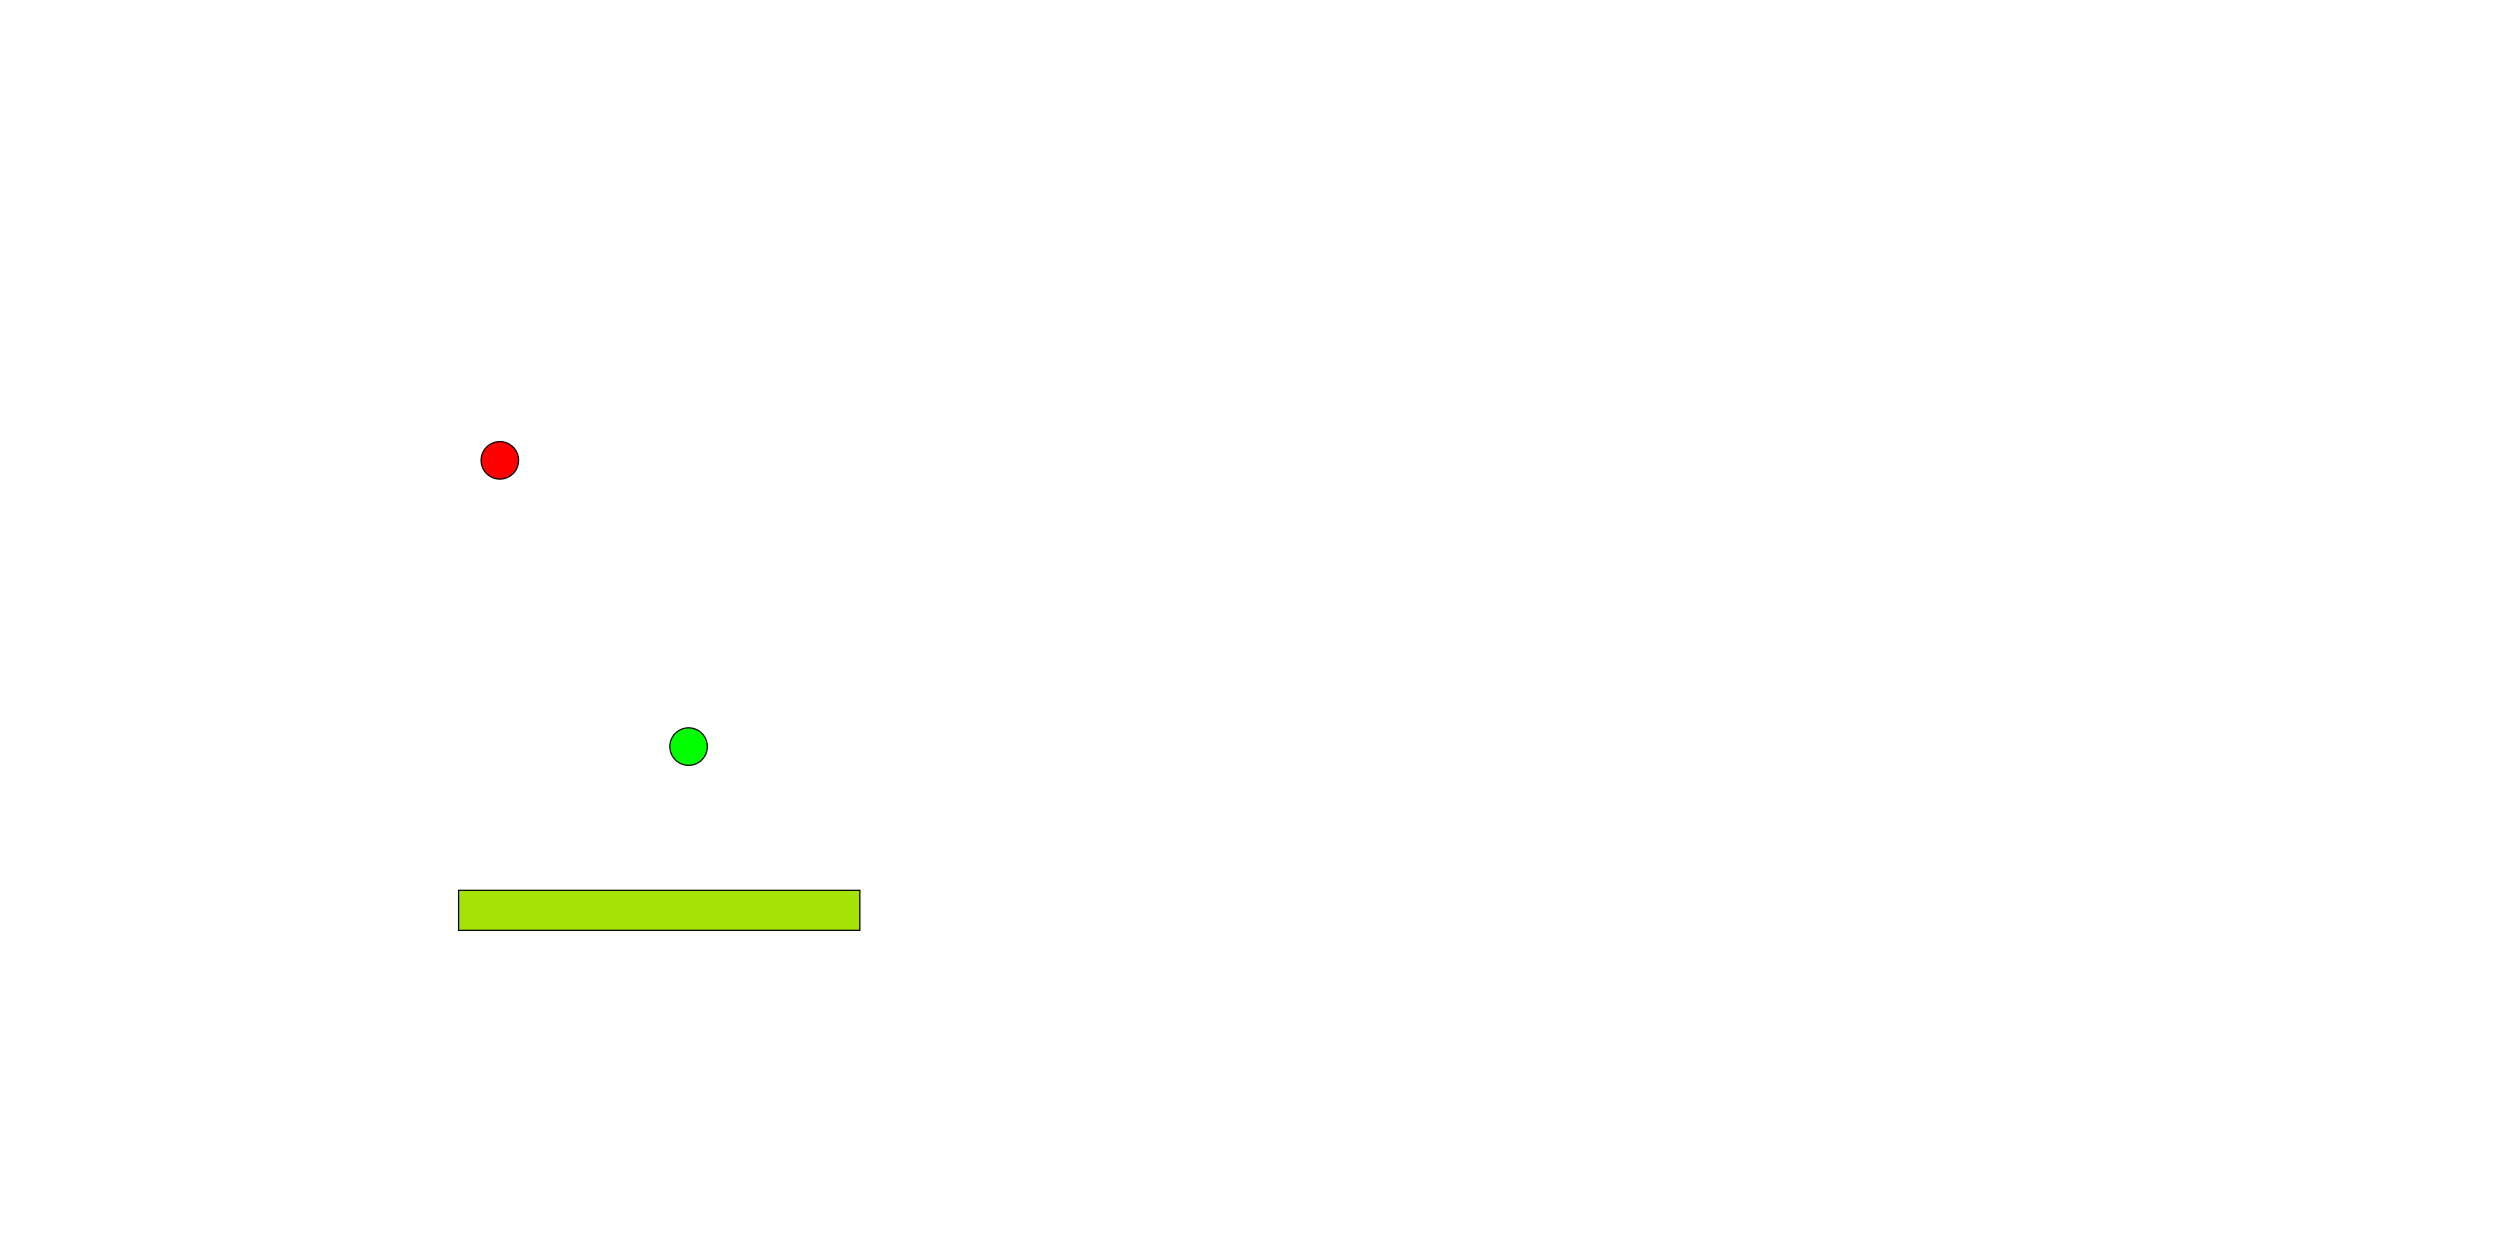
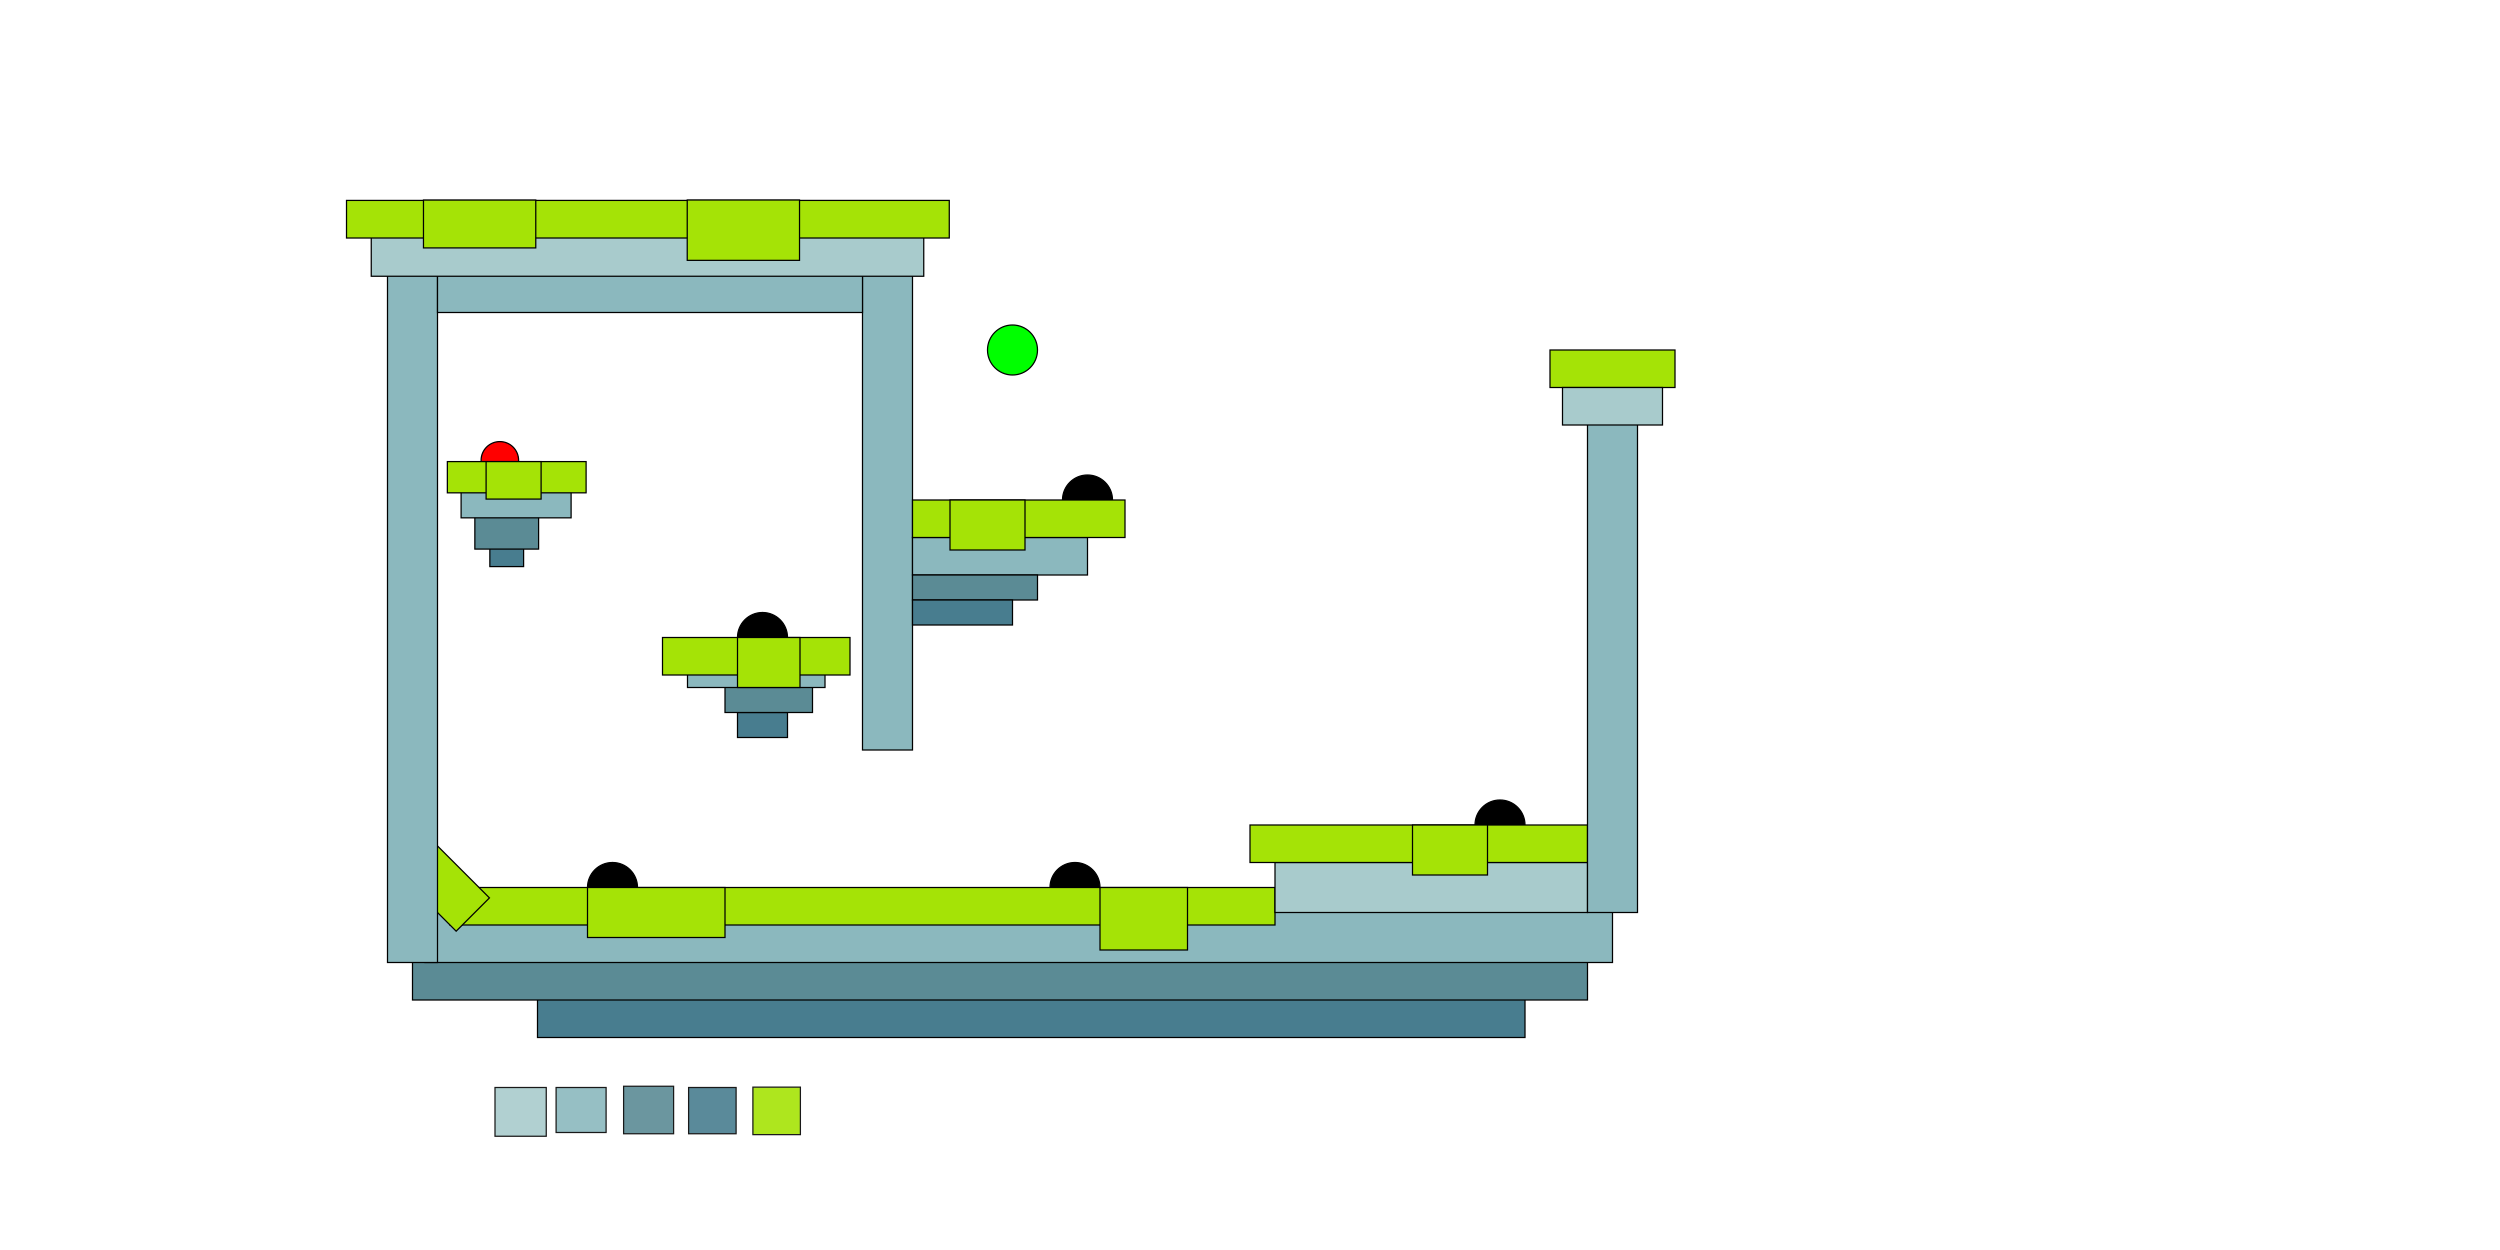
<svg xmlns="http://www.w3.org/2000/svg" width="2000" height="1000">
-   <g>
-     <ellipse ry="15" rx="15" id="svg_16" cy="597.268" cx="550.879" stroke="#000" fill="#00ff00" />
-     <ellipse ry="15" rx="15" id="svg_17" cy="368.268" cx="399.879" stroke="#000" fill="#ff0000" />
-     <rect id="svg_9" height="32" width="321" y="712.268" x="366.879" fill="#a5e306" stroke="#000" />
+   <g class="layer">
+     <ellipse class="tree3" cx="1200" cy="660" fill="#000000" id="svg_47" rx="20" ry="20" stroke="#000" />
+     <ellipse class="grass1" cx="860" cy="710" fill="#000000" id="svg_45" rx="20" ry="20" stroke="#000" />
+     <ellipse class="grass2" cx="490" cy="710" fill="#000000" id="svg_14" rx="20" ry="20" stroke="#000" transform="matrix(1 0 0 1 0 0)" />
+     <ellipse class="grass2" cx="870" cy="400" fill="#000000" id="svg_46" rx="20" ry="20" stroke="#000" />
+     <ellipse class="grass1" cx="610" cy="510" fill="#000000" id="svg_7" rx="20" ry="20" stroke="#000" />
+     <rect fill="#487d8f" height="20" id="svg_34" stroke="#000" width="40" x="590" y="570" />
+     <rect fill="#487d8f" height="18" id="svg_33" stroke="#000" width="27" x="391.88" y="435.27" />
+     <rect fill="#5b8b95" height="30" id="svg_32" stroke="#000" width="70" x="580" y="540" />
+     <rect fill="#5b8b95" height="29" id="svg_31" stroke="#000" width="51" x="379.88" y="410.27" />
+     <rect fill="#8bb8be" height="30" id="svg_30" stroke="#000" width="88" x="368.88" y="384.27" />
+     <rect fill="#487d8f" height="40" id="svg_24" stroke="#000" transform="matrix(1 0 0 1 0 0)" width="790" x="430" y="790" />
+     <rect fill="#5b8b95" height="40" id="svg_23" stroke="#000" transform="matrix(1 0 0 1 0 0)" width="940" x="330" y="760" />
+     <ellipse cx="810" cy="280" fill="#00ff00" id="svg_16" rx="20" ry="20" stroke="#000" />
+     <ellipse cx="399.88" cy="368.27" fill="#ff0000" id="svg_17" rx="15" ry="15" stroke="#000" />
+     <rect fill="#8bb8be" height="50" id="svg_10" stroke="#000" transform="matrix(1 0 0 1 0 0)" width="950" x="340" y="720" />
+     <rect fill="#a5e306" height="30" id="svg_9" stroke="#000" width="660" x="360" y="710" />
+     <rect fill="#5b8b95" height="38" id="svg_11" opacity="0.9" stroke="#000" width="40" x="498.88" y="869" />
+     <rect fill="#487d8f" height="37" id="svg_15" opacity="0.9" stroke="#000" width="38" x="550.88" y="870" />
+     <rect fill="#a5e306" height="37.66" id="svg_18" stroke="#000" transform="rotate(45 353.629 707.018)" width="69.6" x="318.83" y="688.19" />
+     <rect fill="#8bb8be" height="570" id="svg_19" stroke="#000" width="40" x="310" y="200" />
+     <rect fill="#8bb8be" height="400" id="svg_20" stroke="#000" width="40" x="690" y="200" />
+     <rect fill="#8bb8be" height="36" id="svg_21" opacity="0.9" stroke="#000" width="40" x="444.88" y="870" />
+     <rect fill="#a5e306" height="38" id="svg_22" opacity="0.9" stroke="#000" width="38" x="602.32" y="869.71" />
+     <rect fill="#8bb8be" height="50" id="svg_25" stroke="#000" transform="matrix(1 0 0 1 0 0)" width="340" x="350" y="200" />
+     <rect fill="#8bb8be" height="20" id="svg_27" stroke="#000" width="110" x="550" y="530" />
+     <rect fill="#a5e306" height="25" id="svg_28" stroke="#000" width="111" x="357.88" y="369.27" />
+     <rect fill="#a5e306" height="30" id="svg_29" stroke="#000" width="150" x="530" y="510" />
+     <rect fill="#a5e306" height="40" id="svg_35" stroke="#000" width="110" x="470" y="710" />
+     <rect fill="#a5e306" height="40" id="svg_36" stroke="#000" width="50" x="590" y="510" />
+     <rect fill="#a5e306" height="30" id="svg_37" stroke="#000" width="44" x="388.88" y="369.27" />
+     <rect fill="#a8cbcc" height="39" id="svg_1" opacity="0.9" stroke="#000" width="41" x="396" y="870" />
+     <rect fill="#a8cbcc" height="39" id="svg_2" stroke="#000" width="442" x="297" y="182" />
+     <rect fill="#a5e306" height="30.08" id="svg_5" stroke="#000" width="482.21" x="277.21" y="160.33" />
+     <rect fill="#a5e306" height="38.28" id="svg_6" stroke="#000" width="89.84" x="338.78" y="160.05" />
+     <rect fill="#a5e306" height="48.28" id="svg_3" stroke="#000" width="89.84" x="549.78" y="160" />
+     <rect fill="#a5e306" height="50" id="svg_4" stroke="#000" width="70" x="880" y="710" />
+     <rect fill="#a8cbcc" height="40" id="svg_8" stroke="#000" transform="matrix(1 0 0 1 0 0)" width="250" x="1020" y="690" />
+     <rect fill="#8bb8be" height="30" id="svg_12" stroke="#000" transform="matrix(1 0 0 1 0 0)" width="140" x="730" y="430" />
+     <rect fill="#a5e306" height="30" id="svg_13" stroke="#000" transform="matrix(1 0 0 1 0 0)" width="170" x="730" y="400" />
+     <rect fill="#5b8b95" height="20" id="svg_26" stroke="#000" transform="matrix(1 0 0 1 0 0)" width="100" x="730" y="460" />
+     <rect fill="#487d8f" height="20" id="svg_38" stroke="#000" width="80" x="730" y="480" />
+     <rect fill="#a5e306" height="30" id="svg_39" stroke="#000" transform="matrix(1 0 0 1 0 0)" width="270" x="1000" y="660" />
+     <rect fill="#8bb8be" height="400" id="svg_40" stroke="#000" transform="matrix(1 0 0 1 0 0)" width="40" x="1270" y="330" />
+     <rect fill="#a5e306" height="30" id="svg_41" stroke="#000" width="100" x="1240" y="280" />
+     <rect fill="#a8cbcc" height="30" id="svg_42" stroke="#000" transform="matrix(1 0 0 1 0 0)" width="80" x="1250" y="310" />
+     <rect fill="#a5e306" height="40" id="svg_43" stroke="#000" width="60" x="1130" y="660" />
+     <rect fill="#a5e306" height="40" id="svg_44" stroke="#000" width="60" x="760" y="400" />
  </g>
</svg>
